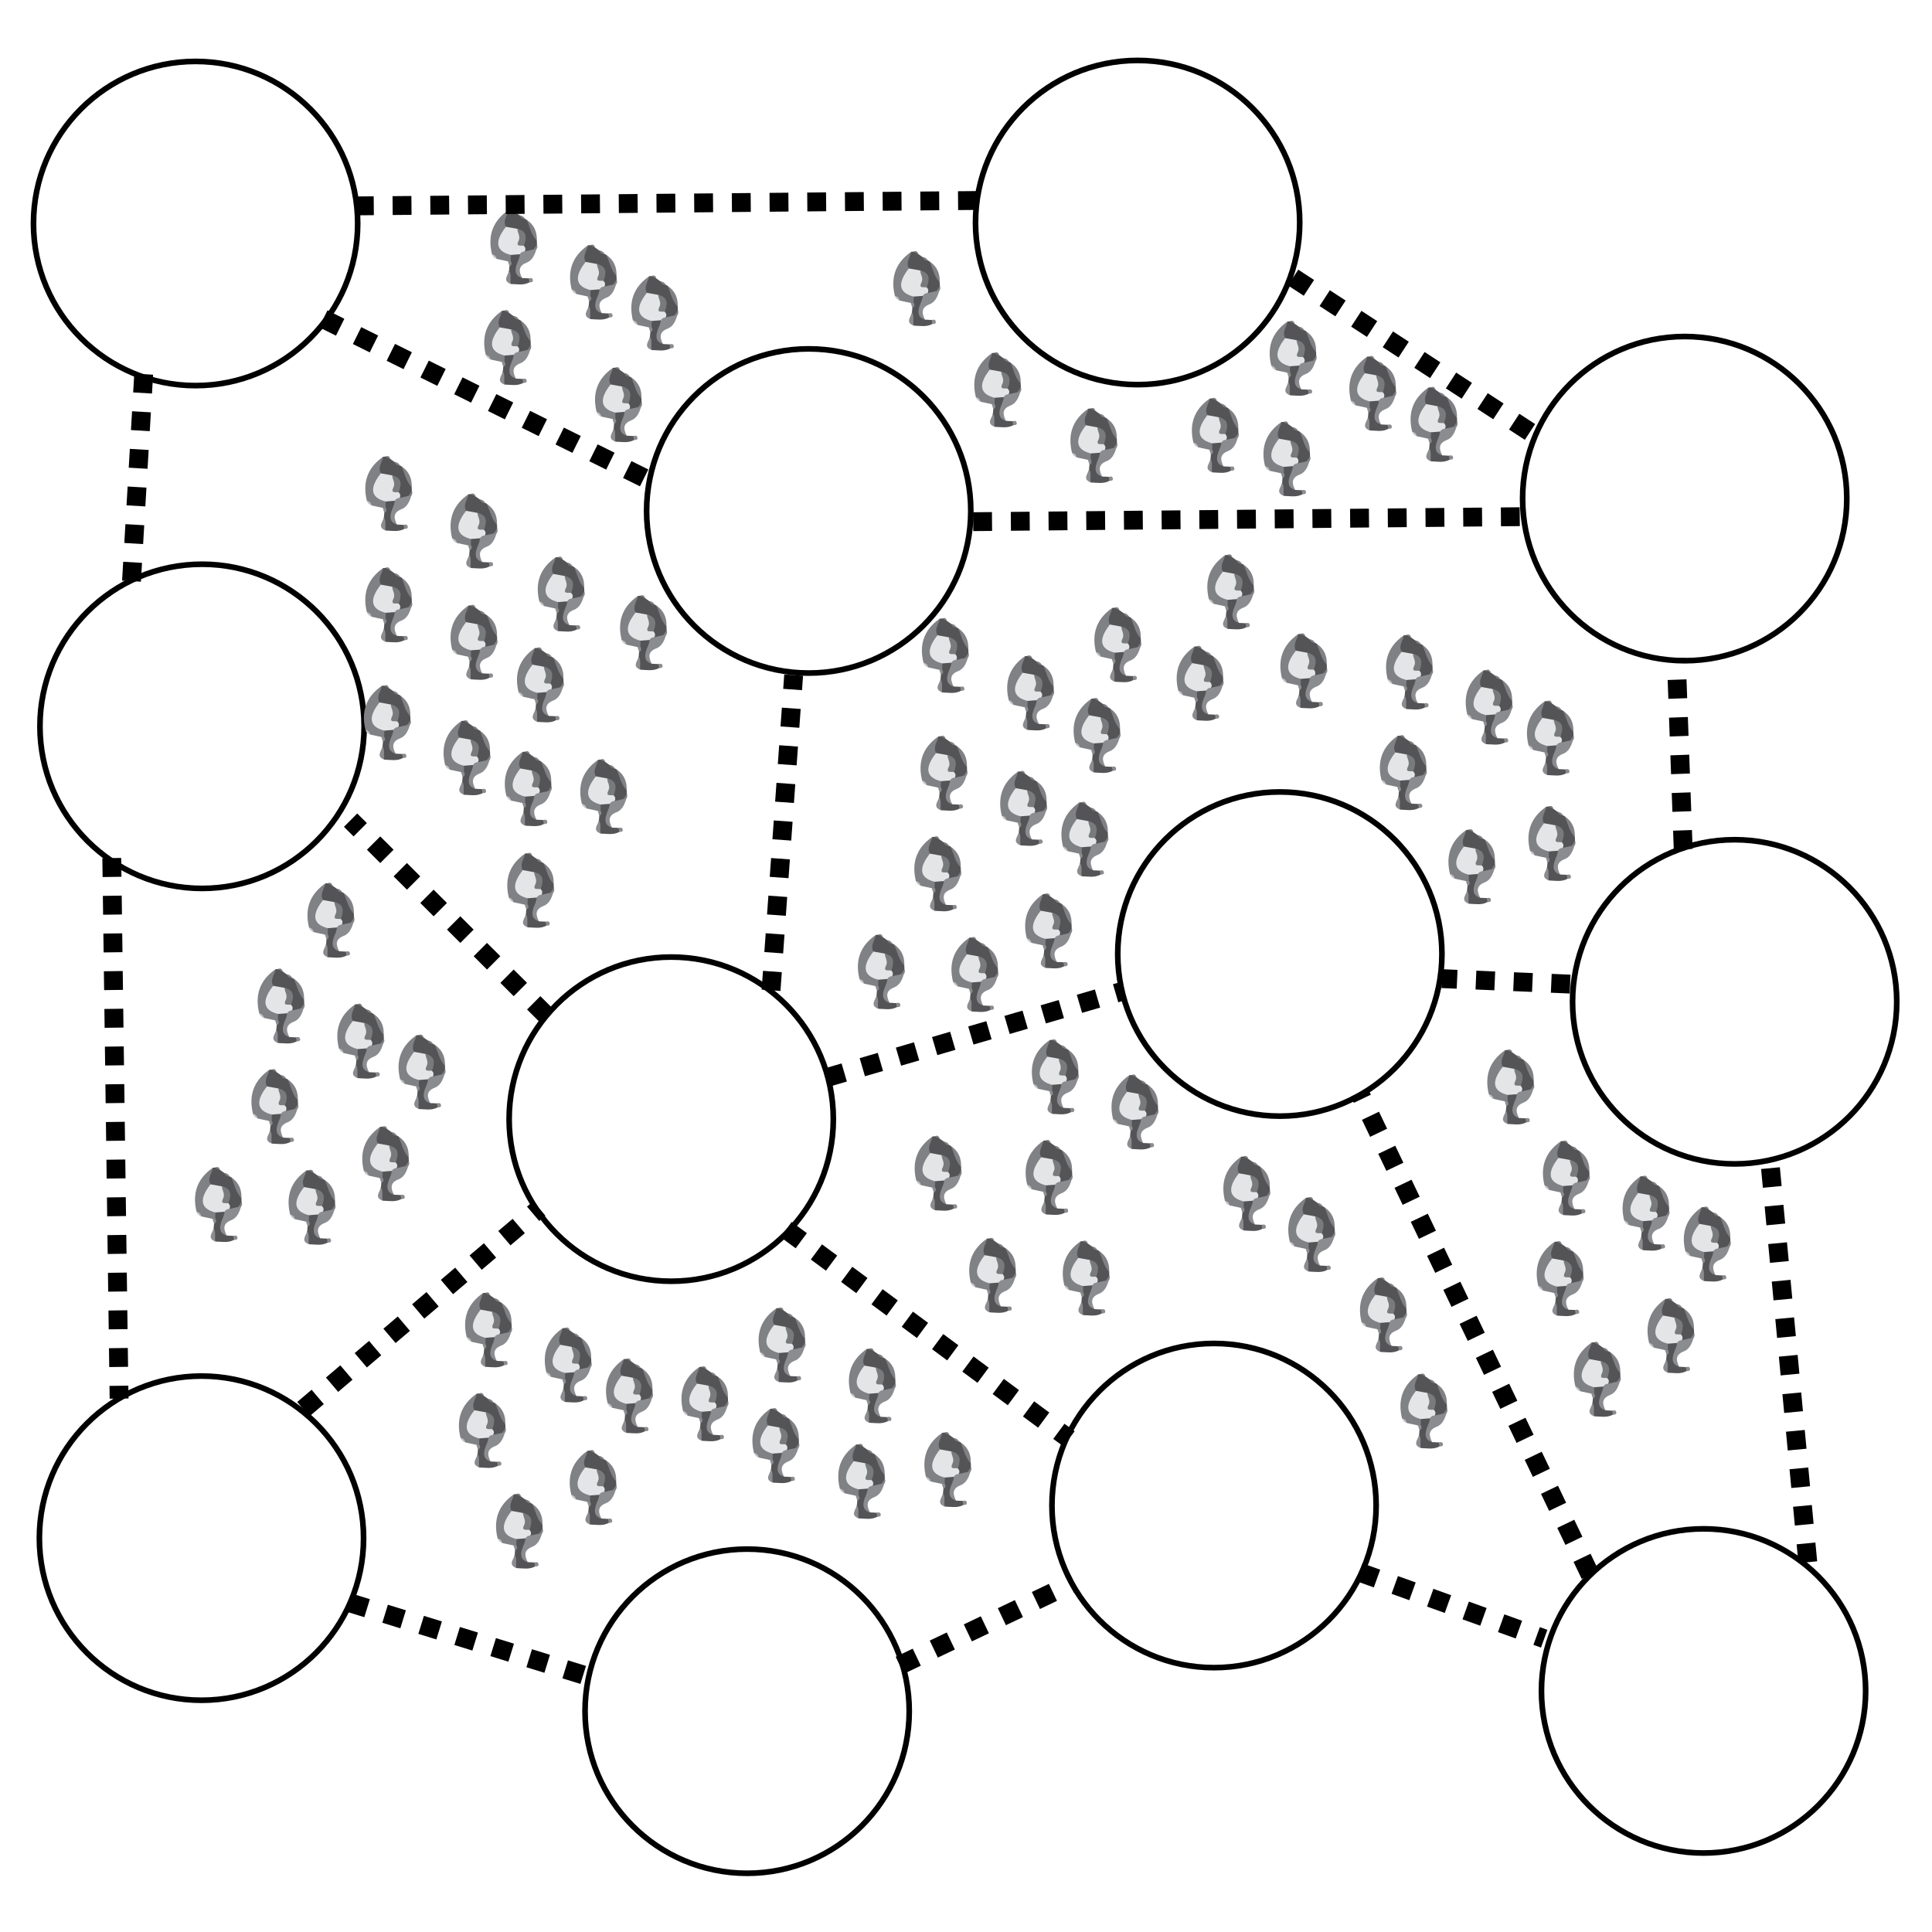
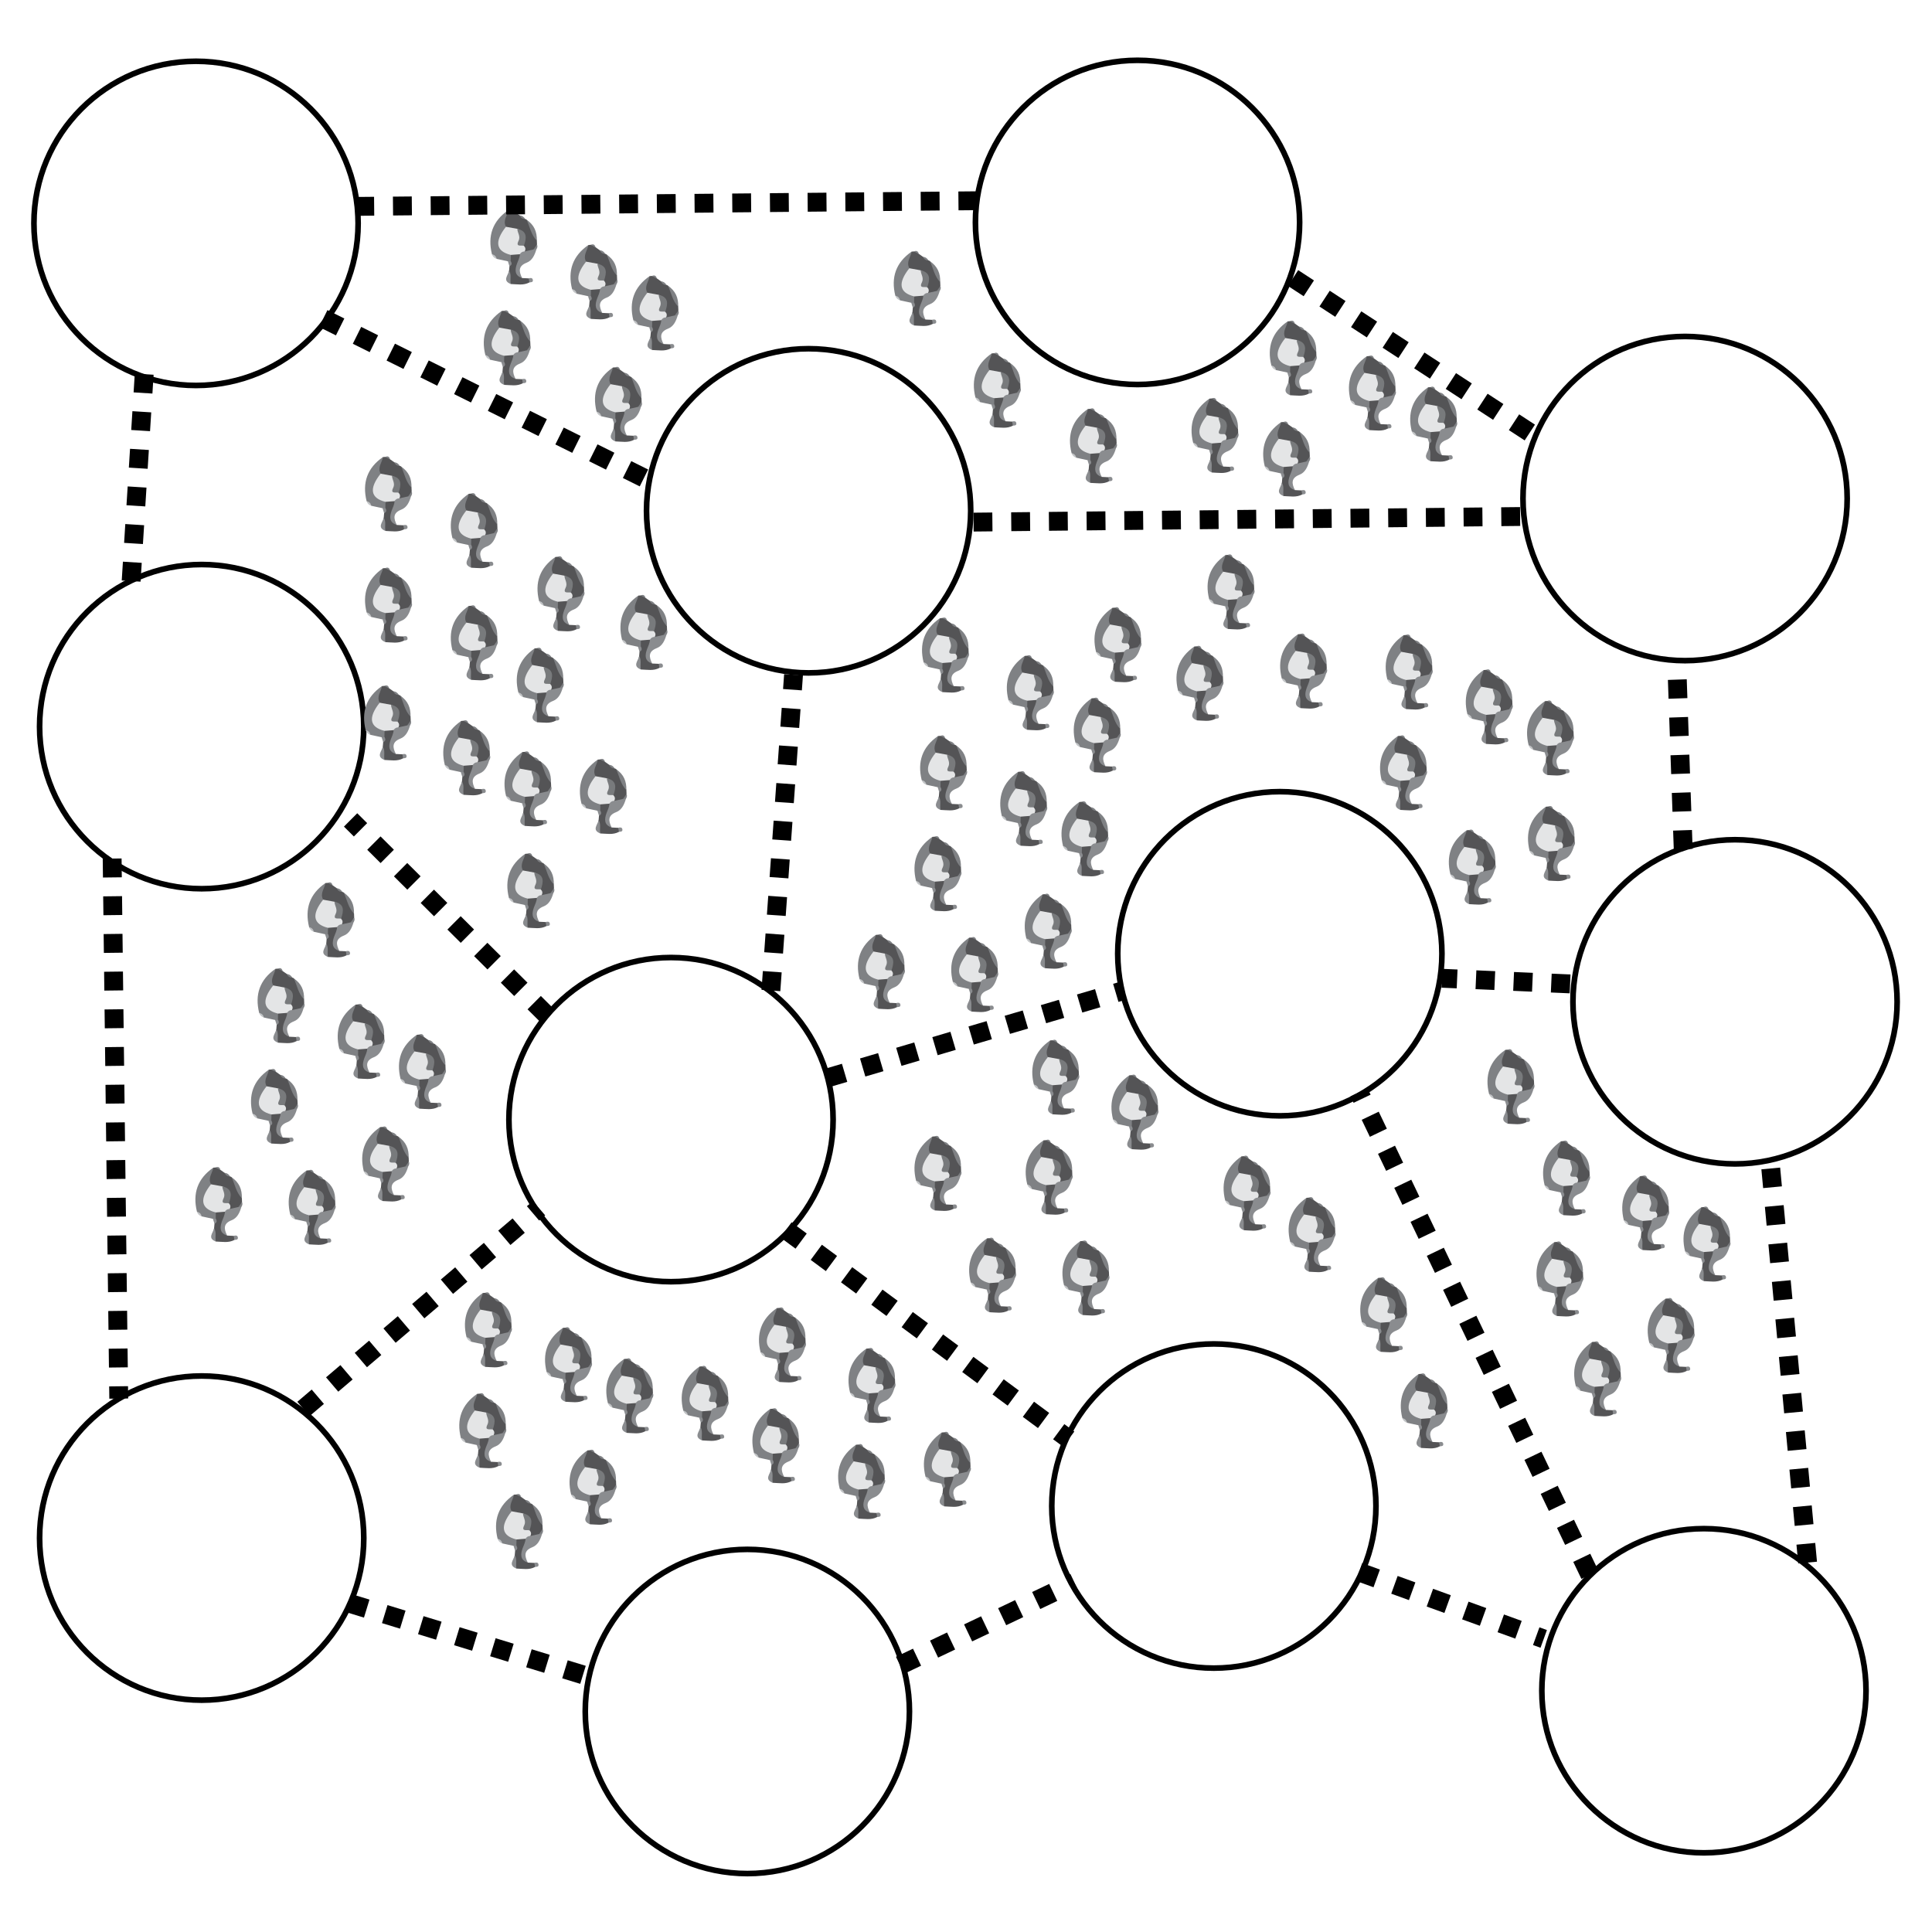
<svg xmlns="http://www.w3.org/2000/svg" xmlns:xlink="http://www.w3.org/1999/xlink" width="2050" height="2050" version="1.1">
  <g fill="none" stroke="#000" stroke-width="6">
-     <circle cx="207.53" cy="237.16" r="172" />
-     <circle cx="1207.1" cy="236.13" r="172" />
-     <circle cx="858.09" cy="542.17" r="172" />
-     <circle cx="1787.6" cy="529.07" r="172" />
-     <circle cx="214.39" cy="770.68" r="172" />
-     <circle cx="712.23" cy="1187.5" r="172" />
-     <circle cx="1358" cy="1012.3" r="172" />
-     <circle cx="1840.6" cy="1063" r="172" />
-     <circle cx="213.78" cy="1632.1" r="172" />
-     <circle cx="792.77" cy="1815.7" r="172" />
-     <circle cx="1288.2" cy="1597.5" r="172" />
-     <circle cx="1807.6" cy="1794.2" r="172" />
+     <circle cx="208" cy="237" r="172" />
+     <circle cx="1207" cy="236" r="172" />
+     <circle cx="858" cy="542" r="172" />
+     <circle cx="1788" cy="529" r="172" />
+     <circle cx="214" cy="771" r="172" />
+     <circle cx="712" cy="1188" r="172" />
+     <circle cx="1358" cy="1012" r="172" />
+     <circle cx="1841" cy="1063" r="172" />
+     <circle cx="214" cy="1632" r="172" />
+     <circle cx="793" cy="1816" r="172" />
+     <circle cx="1288" cy="1598" r="172" />
+     <circle cx="1808" cy="1794" r="172" />
  </g>
  <g id="a">
-     <path d="m522.04 269.84c-4.8-19.499 0.61-35.24 17.291-46.799 6.339 5.49 0.92 11.88 1.38 17.82-4.98 10.79-4.61 20.789 4.41 29.519 0.48 2.801-0.31 5.161-2.43 7.06-1.291 0.76-2.55 0.721-3.78-0.139-3.97-0.87-7.95-1.731-11.93-2.601-1.6-1.67-3.16-3.38-4.94-4.86" fill="#7f8184" />
-     <path d="m536.88 240.64c-3.661-6.48 1.429-11.77 2.459-17.61 0.791-0.07 1.6-0.14 2.4-0.21 2.07 0.16 3.66 1.25 5.16 2.57 1.5 1.07 3 2.12 4.52 3.18 2.09 1.03 3.55 3.05 5.8 3.82 0.64 0.11 1.18 0.37 1.64 0.84 6.09 6.16 8.27 14.23 10.76 22.14 0.06 1.389 0.13 2.789 0.18 4.18-0.84 2.36-1.9 4.62-3.22 6.769-2.09 2.961-4.8 4.051-8.3 2.75-2.72-1.75-4.07-4.449-5.17-7.339 0.06-5.651 1.02-11.82-7.34-12.63-3.31-2.44-6.91-4.6-8.89-8.46" fill="#545456" />
-     <path d="m541.88 277.06 0.13-6.55c1.5-3.98 4.639-4.36 8.209-3.8 5.52 2.79 6.86 7.2 2.84 11.69-5.59 6.221-4.549 11.35 0.91 16.59 2.34 0.11 4.7 0.22 7.06 0.34 1.89 1.15 1.85 2.63 0.71 4.29-6.34 3.44-13.12 1.89-19.78 1.71-4.11-4.3-2.579-9.32-1.79-14.25 0.14-1.55 0.27-3.08 0.39-4.62 0.61-1.77 1.32-3.5 1.32-5.4" fill="#545456" />
-     <path d="m553.96 294.99c-8.35-2.64-7.64-8.96-5.48-15.101 1.18-3.36 3.01-6.45 3.14-10.13-0.49-4.76 2.12-4.16 5.08-2.94 3.14-0.72 6.29-1.43 9.43-2.15 1.02-0.8 1.99-0.73 2.89 0.2-1.77 5.88-4.33 11.57-10.28 13.88-9.15 3.551-8.16 9.371-4.78 16.241" fill="#8a8c8f" />
-     <path d="m569.62 255.37c-6.02-6.2-7.38-14.66-10.77-22.14 7.929 5.27 11.14 12.84 10.77 22.14" fill="#7f8184" />
-     <path d="m540.17 287.08c2.77 4.48 0.77 9.56 1.78 14.26-9.4-3.65-2.67-9.32-1.78-14.26" fill="#8a8c8f" />
-     <path d="m541.88 277.06c1.429 2.26 1.399 4.15-1.321 5.4-0.549-1.72-1.089-3.45-1.64-5.16" fill="#8a8c8f" />
-     <path d="m522.04 269.84c2.721 0.531 4.411 2.1 4.94 4.86-2.48-0.769-4.149-2.36-4.94-4.86" fill="#c2c4c6" />
-     <path d="m569.02 264.88-2.89-0.21c1.22-1.7 2.45-3.41 3.669-5.12 1 1.97 0.221 3.66-0.779 5.33" fill="#7f8184" />
-     <path d="m561.73 299.62c-0.24-1.431-0.47-2.861-0.701-4.291 1.87-0.51 3.981-0.72 4.38 1.661 0.441 2.639-1.85 2.56-3.679 2.63" fill="#8a8c8f" />
-     <path d="m557.22 232.4c-2.75-0.051-4.72-1.271-5.81-3.831 2.67 0.16 4.54 1.54 5.81 3.831" fill="#7f8184" />
+     <path d="m522 269.8c-4.8-19.5 0.61-35.24 17.29-46.8 6.339 5.49 0.92 11.88 1.38 17.82-4.98 10.79-4.61 20.79 4.41 29.52 0.48 2.801-0.31 5.161-2.43 7.06-1.291 0.76-2.55 0.721-3.78-0.139-3.97-0.87-7.95-1.731-11.93-2.601-1.6-1.67-3.16-3.38-4.94-4.86" fill="#7f8184" />
+     <path d="m536.9 240.6c-3.661-6.48 1.429-11.77 2.459-17.61 0.791-0.07 1.6-0.14 2.4-0.21 2.07 0.16 3.66 1.25 5.16 2.57 1.5 1.07 3 2.12 4.52 3.18 2.09 1.03 3.55 3.05 5.8 3.82 0.64 0.11 1.18 0.37 1.64 0.84 6.09 6.16 8.27 14.23 10.76 22.14 0.06 1.389 0.13 2.789 0.18 4.18-0.84 2.36-1.9 4.62-3.22 6.769-2.09 2.961-4.8 4.051-8.3 2.75-2.72-1.75-4.07-4.449-5.17-7.339 0.06-5.651 1.02-11.82-7.34-12.63-3.31-2.44-6.91-4.6-8.89-8.46" fill="#545456" />
+     <path d="m541.9 277.1 0.13-6.55c1.5-3.98 4.639-4.36 8.209-3.8 5.52 2.79 6.86 7.2 2.84 11.69-5.59 6.221-4.549 11.35 0.91 16.59 2.34 0.11 4.7 0.22 7.06 0.34 1.89 1.15 1.85 2.63 0.71 4.29-6.34 3.44-13.12 1.89-19.78 1.71-4.11-4.3-2.579-9.32-1.79-14.25 0.14-1.55 0.27-3.08 0.39-4.62 0.61-1.77 1.32-3.5 1.32-5.4" fill="#545456" />
+     <path d="m554 295c-8.35-2.64-7.64-8.96-5.48-15.1 1.18-3.36 3.01-6.45 3.14-10.13-0.49-4.76 2.12-4.16 5.08-2.94 3.14-0.72 6.29-1.43 9.43-2.15 1.02-0.8 1.99-0.73 2.89 0.2-1.77 5.88-4.33 11.57-10.28 13.88-9.15 3.551-8.16 9.371-4.78 16.24" fill="#8a8c8f" />
+     <path d="m569.6 255.4c-6.02-6.2-7.38-14.66-10.77-22.14 7.929 5.27 11.14 12.84 10.77 22.14" fill="#7f8184" />
+     <path d="m540.2 287.1c2.77 4.48 0.77 9.56 1.78 14.26-9.4-3.65-2.67-9.32-1.78-14.26" fill="#8a8c8f" />
+     <path d="m541.9 277.1c1.429 2.26 1.399 4.15-1.321 5.4-0.549-1.72-1.089-3.45-1.64-5.16" fill="#8a8c8f" />
+     <path d="m522 269.8c2.721 0.531 4.411 2.1 4.94 4.86-2.48-0.769-4.149-2.36-4.94-4.86" fill="#c2c4c6" />
+     <path d="m569 264.9-2.89-0.21c1.22-1.7 2.45-3.41 3.669-5.12 1 1.97 0.221 3.66-0.779 5.33" fill="#7f8184" />
+     <path d="m561.7 299.6c-0.24-1.431-0.47-2.861-0.701-4.291 1.87-0.51 3.981-0.72 4.38 1.661 0.441 2.639-1.85 2.56-3.679 2.63" fill="#8a8c8f" />
+     <path d="m557.2 232.4c-2.75-0.051-4.72-1.271-5.81-3.831 2.67 0.16 4.54 1.54 5.81 3.831" fill="#7f8184" />
    <path d="m546.9 225.4c-1.72-0.871-3.439-1.711-5.159-2.57 2.799-1.301 4.429-0.28 5.159 2.57" fill="#7f8184" />
-     <path d="m556.71 266.81c-2.29-0.02-3.92 1.051-5.09 2.94-3.2 0.25-6.4 0.5-9.61 0.76-15.88-3.92-17.63-14.08-5.13-29.87 4 0.73 8.02 1.46 12.04 2.19 8.2 3.72 4.23 12.16 6.98 17.99 1.75 1.801 2.09 3.78 0.81 5.99" fill="#e4e5e6" />
-     <path d="m555.9 260.83c-2.82-0.77-9.09 1.61-5.71-5.169 2.451-4.93-1.21-8.56-1.27-12.83 11.14 2.58 9.64 10.07 6.98 17.999" fill="#787a7c" />
+     <path d="m556.7 266.8c-2.29-0.02-3.92 1.051-5.09 2.94-3.2 0.25-6.4 0.5-9.61 0.76-15.88-3.92-17.63-14.08-5.13-29.87 4 0.73 8.02 1.46 12.04 2.19 8.2 3.72 4.23 12.16 6.98 17.99 1.75 1.801 2.09 3.78 0.81 5.99" fill="#e4e5e6" />
+     <path d="m555.9 260.8c-2.82-0.77-9.09 1.61-5.71-5.169 2.451-4.93-1.21-8.56-1.27-12.83 11.14 2.58 9.64 10.07 6.98 18" fill="#787a7c" />
  </g>
-   <use x="50.229" y="368.346" xlink:href="#a" />
-   <use x="28.191" y="464.631" xlink:href="#a" />
-   <use x="-49.708" y="541.975" xlink:href="#a" />
-   <use x="-42.279" y="419.505" xlink:href="#a" />
-   <use x="-134.23" y="504.704" xlink:href="#a" />
-   <use x="137.56" y="409.286" xlink:href="#a" />
-   <use x="-132.768" y="379.726" xlink:href="#a" />
-   <use x="15.275" y="574.763" xlink:href="#a" />
-   <use x="95.354" y="583.153" xlink:href="#a" />
-   <use x="17.875" y="682.623" xlink:href="#a" />
-   <use x="640.843" y="422.038" xlink:href="#a" />
-   <use x="618.805" y="518.322" xlink:href="#a" />
-   <use x="540.911" y="595.669" xlink:href="#a" />
-   <use x="548.333" y="473.2" xlink:href="#a" />
-   <use x="456.384" y="558.396" xlink:href="#a" />
-   <use x="728.173" y="462.976" xlink:href="#a" />
-   <use x="457.841" y="433.416" xlink:href="#a" />
-   <use x="605.888" y="628.457" xlink:href="#a" />
-   <use x="567.393" y="725.698" xlink:href="#a" />
-   <use x="489.193" y="771.935" xlink:href="#a" />
-   <use x="449.793" y="665.123" xlink:href="#a" />
-   <use x="57.679" y="1186.285" xlink:href="#a" />
-   <use x="-26.846" y="1149.01" xlink:href="#a" />
-   <use x="122.661" y="1219.07" xlink:href="#a" />
-   <use x="202.737" y="1227.465" xlink:href="#a" />
-   <use x="84.161" y="1316.312" xlink:href="#a" />
-   <use x="5.971" y="1362.547" xlink:href="#a" />
-   <use x="-33.44" y="1255.743" xlink:href="#a" />
-   <use x="389.915" y="769.024" xlink:href="#a" />
-   <use x="1201.321" y="1025.209" xlink:href="#a" />
-   <use x="1116.797" y="987.939" xlink:href="#a" />
-   <use x="1266.3" y="1057.995" xlink:href="#a" />
-   <use x="1227.803" y="1155.238" xlink:href="#a" />
-   <use x="1149.602" y="1201.472" xlink:href="#a" />
-   <use x="1110.202" y="1094.667" xlink:href="#a" />
-   <use x="1034.871" y="488.283" xlink:href="#a" />
-   <use x="950.349" y="451.012" xlink:href="#a" />
-   <use x="1099.851" y="521.071" xlink:href="#a" />
-   <use x="1101.43" y="632.903" xlink:href="#a" />
-   <use x="943.759" y="557.744" xlink:href="#a" />
-   <use x="-162.461" y="842.656" xlink:href="#a" />
-   <use x="-246.982" y="805.385" xlink:href="#a" />
-   <use x="-97.478" y="875.445" xlink:href="#a" />
-   <use x="-135.975" y="972.683" xlink:href="#a" />
-   <use x="-214.17" y="1018.919" xlink:href="#a" />
-   <use x="-253.578" y="912.114" xlink:href="#a" />
-   <use x="-313.449" y="1016.006" xlink:href="#a" />
-   <use x="659.029" y="917.826" xlink:href="#a" />
-   <use x="574.505" y="880.548" xlink:href="#a" />
-   <use x="777.702" y="1004.3" xlink:href="#a" />
-   <use x="846.591" y="1047.853" xlink:href="#a" />
-   <use x="607.317" y="1094.088" xlink:href="#a" />
-   <use x="567.915" y="987.28" xlink:href="#a" />
-   <use x="508.043" y="1091.179" xlink:href="#a" />
-   <use x="450.178" y="982.826" xlink:href="#a" />
-   <use x="922.67" y="1133.166" xlink:href="#a" />
-   <use x="965.62" y="1235.179" xlink:href="#a" />
-   <use x="-194.122" y="714.366" xlink:href="#a" />
-   <use x="84.524" y="37.273" xlink:href="#a" />
-   <use x="149.504" y="70.06" xlink:href="#a" />
-   <use x="111.01" y="167.3" xlink:href="#a" />
-   <use x="-6.59" y="106.727" xlink:href="#a" />
-   <use x="911.38" y="155.394" xlink:href="#a" />
-   <use x="826.853" y="118.124" xlink:href="#a" />
-   <use x="976.363" y="188.182" xlink:href="#a" />
-   <use x="760.684" y="365.963" xlink:href="#a" />
-   <use x="838.191" y="449.783" xlink:href="#a" />
-   <use x="820.263" y="224.851" xlink:href="#a" />
-   <use x="744.29" y="199.884" xlink:href="#a" />
-   <use x="369.093" y="1309.776" xlink:href="#a" />
-   <use x="284.571" y="1165.118" xlink:href="#a" />
-   <use x="380.382" y="1208.332" xlink:href="#a" />
-   <use x="460.463" y="1297.259" xlink:href="#a" />
-   <use x="277.975" y="1271.845" xlink:href="#a" />
-   <use x="-42.279" y="301.384" xlink:href="#a" />
-   <use x="-132.768" y="261.603" xlink:href="#a" />
-   <use x="615.424" y="210.622" xlink:href="#a" />
-   <use x="513.411" y="151.563" xlink:href="#a" />
-   <use x="427.502" y="44.18" xlink:href="#a" />
-   <use x="1016.531" y="657.603" xlink:href="#a" />
-   <use x="1057.73" y="891.292" xlink:href="#a" />
+   <use x="50" y="368" xlink:href="#a" />
+   <use x="28" y="465" xlink:href="#a" />
+   <use x="-50" y="542" xlink:href="#a" />
+   <use x="-42" y="420" xlink:href="#a" />
+   <use x="-134" y="505" xlink:href="#a" />
+   <use x="138" y="409" xlink:href="#a" />
+   <use x="-133" y="380" xlink:href="#a" />
+   <use x="15" y="575" xlink:href="#a" />
+   <use x="95" y="583" xlink:href="#a" />
+   <use x="18" y="683" xlink:href="#a" />
+   <use x="641" y="422" xlink:href="#a" />
+   <use x="619" y="518" xlink:href="#a" />
+   <use x="541" y="596" xlink:href="#a" />
+   <use x="548" y="473" xlink:href="#a" />
+   <use x="456" y="558" xlink:href="#a" />
+   <use x="728" y="463" xlink:href="#a" />
+   <use x="458" y="433" xlink:href="#a" />
+   <use x="606" y="628" xlink:href="#a" />
+   <use x="567" y="726" xlink:href="#a" />
+   <use x="489" y="772" xlink:href="#a" />
+   <use x="450" y="665" xlink:href="#a" />
+   <use x="58" y="1186" xlink:href="#a" />
+   <use x="-27" y="1149" xlink:href="#a" />
+   <use x="123" y="1219" xlink:href="#a" />
+   <use x="203" y="1227" xlink:href="#a" />
+   <use x="84" y="1316" xlink:href="#a" />
+   <use x="6" y="1363" xlink:href="#a" />
+   <use x="-33" y="1256" xlink:href="#a" />
+   <use x="390" y="769" xlink:href="#a" />
+   <use x="1201" y="1025" xlink:href="#a" />
+   <use x="1117" y="988" xlink:href="#a" />
+   <use x="1266" y="1058" xlink:href="#a" />
+   <use x="1228" y="1155" xlink:href="#a" />
+   <use x="1150" y="1201" xlink:href="#a" />
+   <use x="1110" y="1095" xlink:href="#a" />
+   <use x="1035" y="488" xlink:href="#a" />
+   <use x="950" y="451" xlink:href="#a" />
+   <use x="1100" y="521" xlink:href="#a" />
+   <use x="1101" y="633" xlink:href="#a" />
+   <use x="944" y="558" xlink:href="#a" />
+   <use x="-162" y="843" xlink:href="#a" />
+   <use x="-247" y="805" xlink:href="#a" />
+   <use x="-97" y="875" xlink:href="#a" />
+   <use x="-136" y="973" xlink:href="#a" />
+   <use x="-214" y="1019" xlink:href="#a" />
+   <use x="-254" y="912" xlink:href="#a" />
+   <use x="-313" y="1016" xlink:href="#a" />
+   <use x="659" y="918" xlink:href="#a" />
+   <use x="575" y="881" xlink:href="#a" />
+   <use x="778" y="1004" xlink:href="#a" />
+   <use x="847" y="1048" xlink:href="#a" />
+   <use x="607" y="1094" xlink:href="#a" />
+   <use x="568" y="987" xlink:href="#a" />
+   <use x="508" y="1091" xlink:href="#a" />
+   <use x="450" y="983" xlink:href="#a" />
+   <use x="923" y="1133" xlink:href="#a" />
+   <use x="966" y="1235" xlink:href="#a" />
+   <use x="-194" y="714" xlink:href="#a" />
+   <use x="85" y="37" xlink:href="#a" />
+   <use x="150" y="70" xlink:href="#a" />
+   <use x="111" y="167" xlink:href="#a" />
+   <use x="-7" y="107" xlink:href="#a" />
+   <use x="911" y="155" xlink:href="#a" />
+   <use x="827" y="118" xlink:href="#a" />
+   <use x="976" y="188" xlink:href="#a" />
+   <use x="761" y="366" xlink:href="#a" />
+   <use x="838" y="450" xlink:href="#a" />
+   <use x="820" y="225" xlink:href="#a" />
+   <use x="744" y="200" xlink:href="#a" />
+   <use x="369" y="1310" xlink:href="#a" />
+   <use x="285" y="1165" xlink:href="#a" />
+   <use x="380" y="1208" xlink:href="#a" />
+   <use x="460" y="1297" xlink:href="#a" />
+   <use x="278" y="1272" xlink:href="#a" />
+   <use x="-42" y="301" xlink:href="#a" />
+   <use x="-133" y="262" xlink:href="#a" />
+   <use x="615" y="211" xlink:href="#a" />
+   <use x="513" y="152" xlink:href="#a" />
+   <use x="428" y="44" xlink:href="#a" />
+   <use x="1017" y="658" xlink:href="#a" />
+   <use x="1058" y="891" xlink:href="#a" />
  <g stroke="#000" stroke-dasharray="20" stroke-width="20">
-     <line x1="343.02" x2="686.86" y1="338.31" y2="508.76" />
-     <line x1="152.46" x2="139.41" y1="397.01" y2="618.68" />
-     <line x1="118.6" x2="126.35" y1="910.47" y2="1484" />
-     <line x1="321.87" x2="572.25" y1="1495.2" y2="1282.3" />
-     <line x1="370.41" x2="627.52" y1="1700.5" y2="1779.9" />
-     <line x1="954.71" x2="1139.6" y1="1767" y2="1679" />
-     <line x1="1442.3" x2="1638.5" y1="1668.2" y2="1738.8" />
-     <line x1="1918.2" x2="1877.7" y1="1657.6" y2="1229.8" />
-     <line x1="1687.3" x2="1442.4" y1="1671" y2="1159.3" />
-     <line x1="876.58" x2="1188.6" y1="1143.6" y2="1052.5" />
-     <line x1="1786" x2="1778.7" y1="901.06" y2="698.55" />
-     <line x1="1372.1" x2="1631.3" y1="294.51" y2="463.47" />
-     <line x1="1032.6" x2="1618.1" y1="553.53" y2="548.19" />
-     <line x1="376.6" x2="1036.2" y1="218.48" y2="212.74" />
-     <line x1="818.15" x2="842.12" y1="1050.8" y2="716.33" />
-     <line x1="580.46" x2="372.01" y1="1078.2" y2="870.24" />
-     <line x1="834.13" x2="1134.3" y1="1304.6" y2="1526.7" />
-     <line x1="1666" x2="1529.9" y1="1044.2" y2="1038.4" />
+     <line x1="343" x2="687" y1="338" y2="509" />
+     <line x1="153" x2="139" y1="397" y2="619" />
+     <line x1="119" x2="126" y1="911" y2="1484" />
+     <line x1="322" x2="572" y1="1495" y2="1282" />
+     <line x1="370" x2="628" y1="1701" y2="1780" />
+     <line x1="955" x2="1140" y1="1767" y2="1679" />
+     <line x1="1442" x2="1638" y1="1668" y2="1739" />
+     <line x1="1918" x2="1878" y1="1658" y2="1230" />
+     <line x1="1687" x2="1442" y1="1671" y2="1159" />
+     <line x1="877" x2="1189" y1="1144" y2="1052" />
+     <line x1="1786" x2="1779" y1="901" y2="699" />
+     <line x1="1372" x2="1631" y1="295" y2="464" />
+     <line x1="1033" x2="1618" y1="554" y2="548" />
+     <line x1="377" x2="1036" y1="219" y2="213" />
+     <line x1="818" x2="842" y1="1051" y2="716" />
+     <line x1="581" x2="372" y1="1078" y2="870" />
+     <line x1="834" x2="1134" y1="1305" y2="1527" />
+     <line x1="1666" x2="1530" y1="1044" y2="1038" />
  </g>
</svg>
